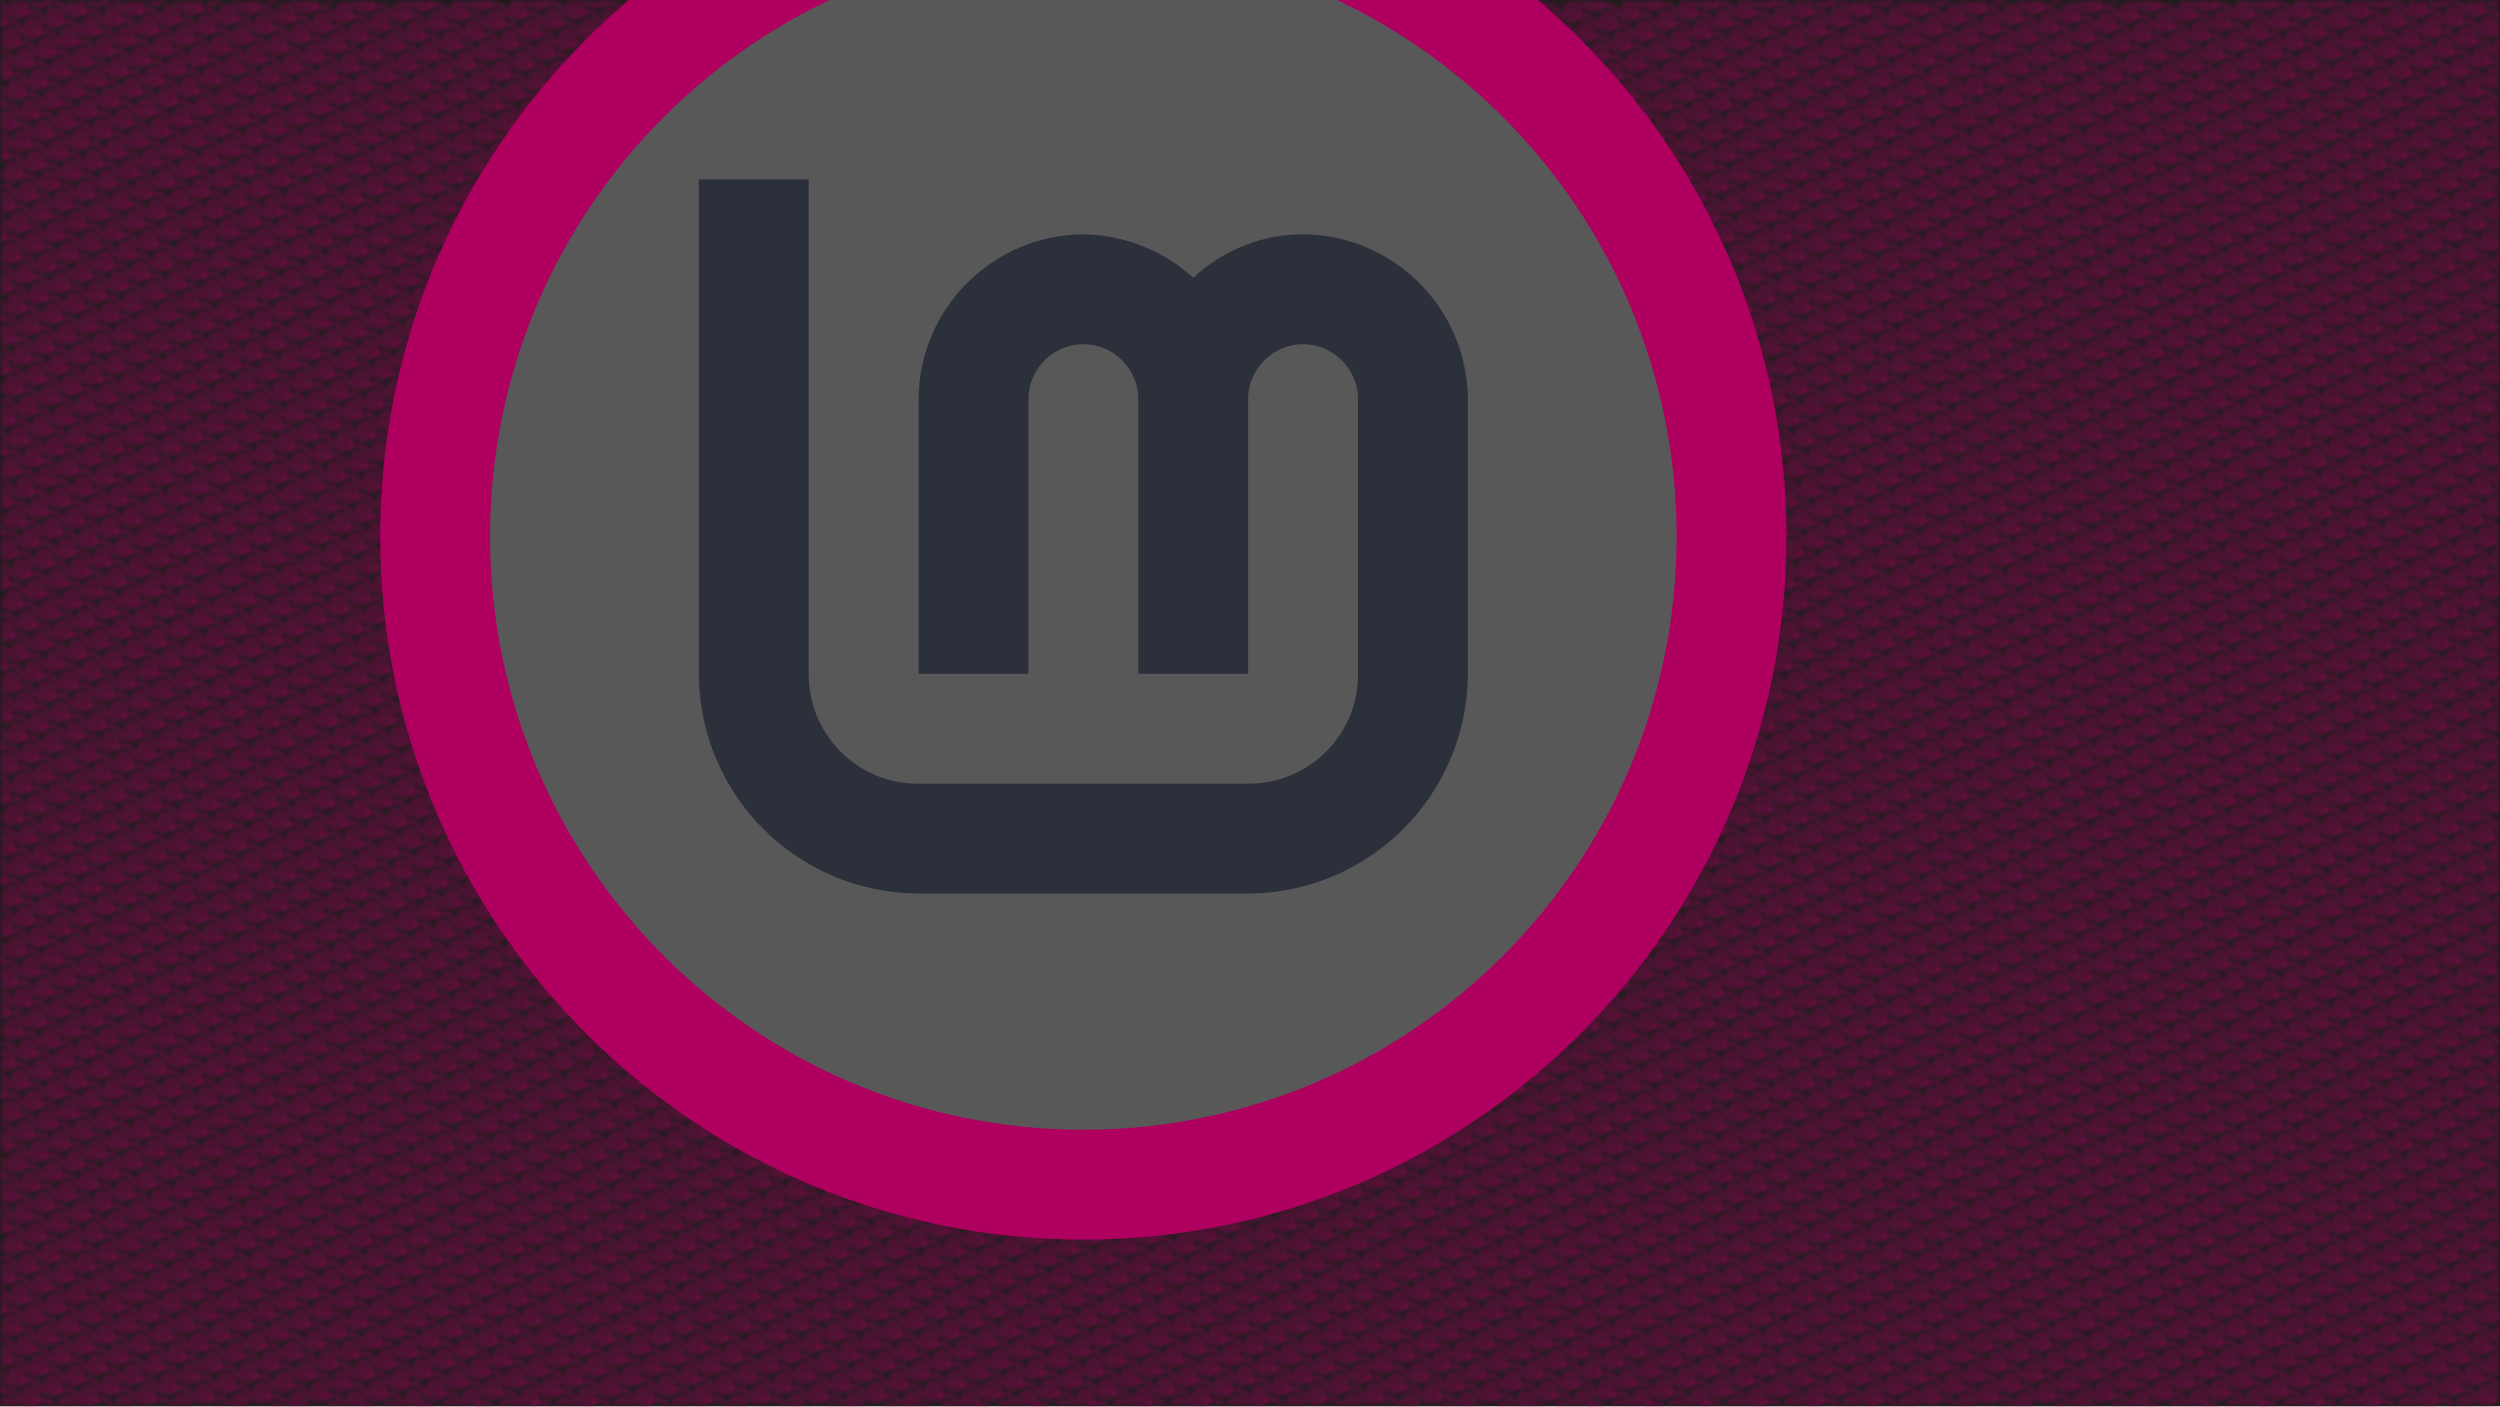
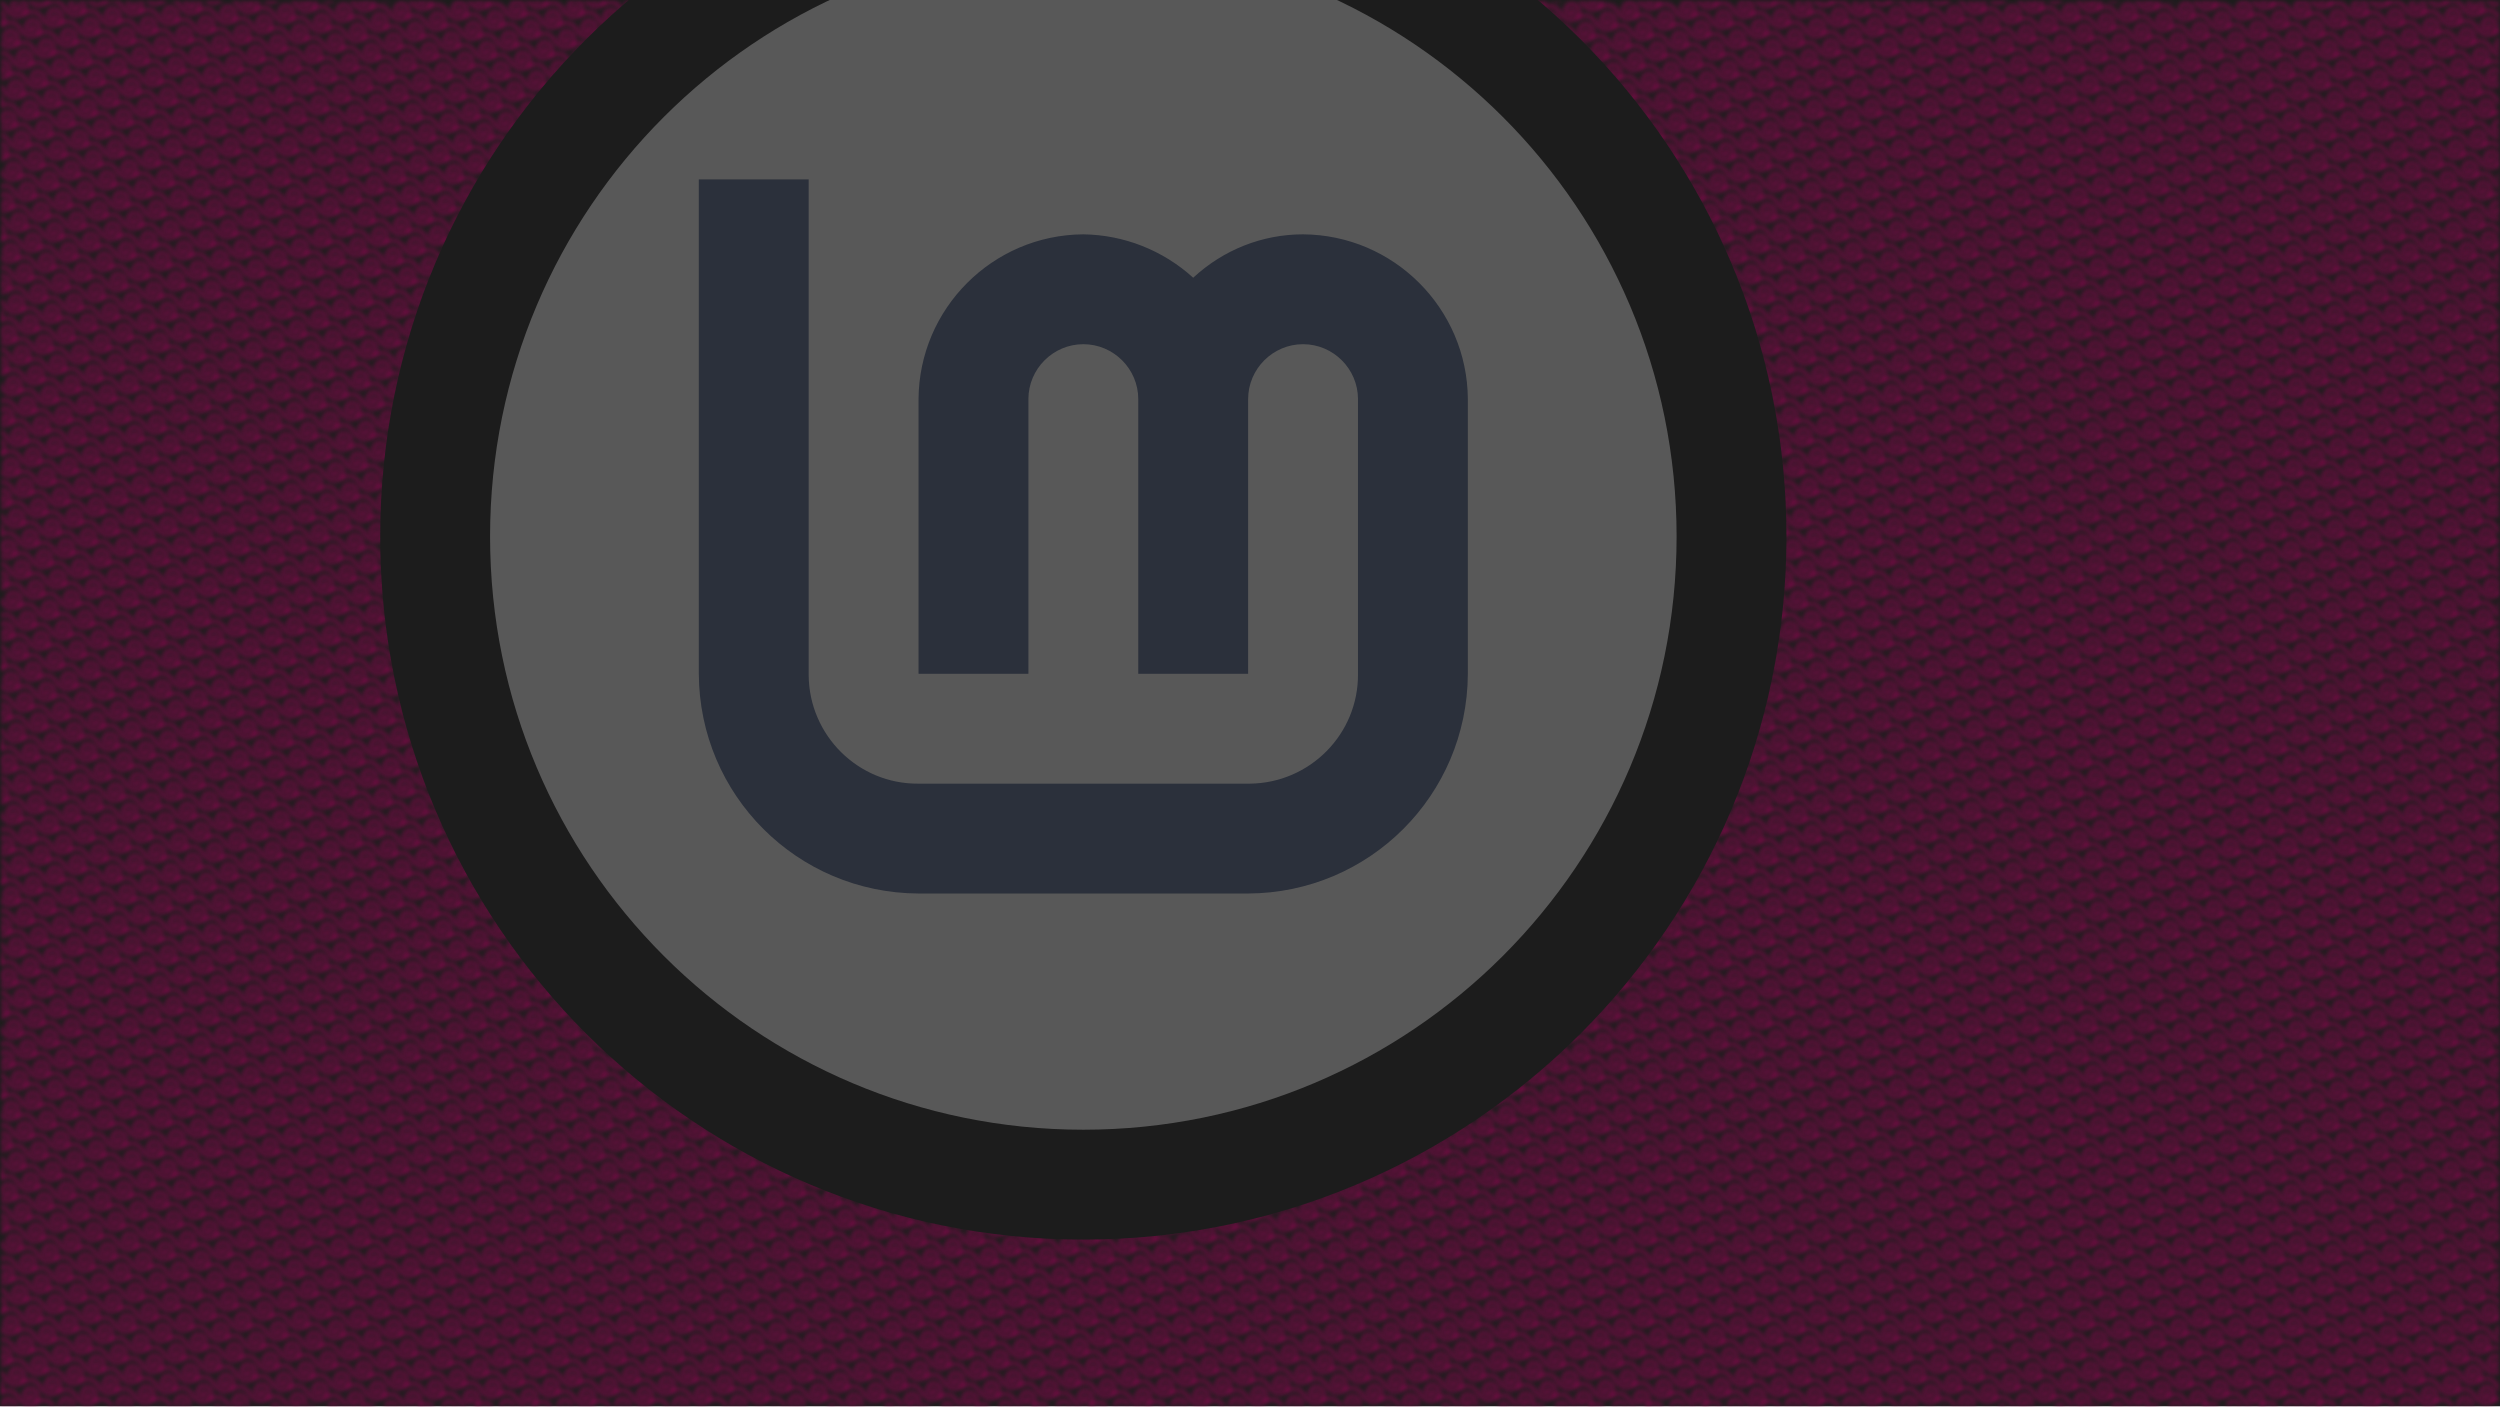
<svg xmlns="http://www.w3.org/2000/svg" height="1080" version="1.1" viewBox="0 0 1920 1080" width="1920">
  <defs>
    <symbol id="linux-mint-logo" x="50%" y="50%" width="256" height="256" viewBox="0 0 256 256">
-       <circle cx="128" cy="128" fill="#af005f" r="128" />
+       <circle cx="128" cy="128" fill="#1c1c1c" r="128" />
      <circle cx="128" cy="128" fill="#585858" r="108" />
      <path fill="#2b303b" d="M58,63v90c0.1,22.1,17.9,39.9,40,40h60c22.1-0.1,39.9-17.9,40-40v-50c-0.1-16.5-13.5-29.9-30-30c-7.4,0-14.5,2.8-20,7.9c-5.5-5-12.6-7.8-20-7.9c-16.5,0.1-29.9,13.5-30,30v50h20v-50 c0-5.5,4.5-10,10-10c5.5,0,10,4.5,10,10v50h20v-50c0-5.5,4.5-10,10-10s10,4.5,10,10v50c0.1,11-8.8,19.9-19.7,20c-0.1,0-0.2,0-0.3,0 H98c-11,0.1-19.9-8.8-20-19.7c0-0.1,0-0.2,0-0.3V63H58z" />
    </symbol>
    <pattern id="wave-pattern" width="35.584" height="30.585" patternUnits="userSpaceOnUse" patternTransform="scale(0.8) rotate(15)">
      <path stroke-width="1" stroke="none" fill="#af005f" d="M36.908 9.243c-5.014 0-7.266 3.575-7.266 7.117 0 3.376 2.45 5.726 5.959 5.726 1.307 0 2.45-.463 3.244-1.307.744-.811 1.125-1.903 1.042-3.095-.066-.811-.546-1.655-1.274-2.185-.596-.447-1.639-.894-3.162-.546-.48.1-.778.58-.662 1.06.1.48.58.777 1.06.661.695-.149 1.274-.066 1.705.249.364.265.546.645.562.893.05.679-.165 1.308-.579 1.755-.446.48-1.125.744-1.936.744-2.55 0-4.188-1.538-4.188-3.938 0-2.466 1.44-5.347 5.495-5.347 2.897 0 6.008 1.888 6.388 6.058.166 1.804.067 5.147-2.598 7.034a.868.868 0 00-.142.122c-1.311.783-2.87 1.301-4.972 1.301-4.088 0-6.123-1.952-8.275-4.021-2.317-2.218-4.7-4.518-9.517-4.518-4.094 0-6.439 1.676-8.479 3.545.227-1.102.289-2.307.17-3.596-.496-5.263-4.567-7.662-8.159-7.662-5.015 0-7.265 3.574-7.265 7.116 0 3.377 2.45 5.727 5.958 5.727 1.307 0 2.449-.463 3.243-1.308.745-.81 1.126-1.903 1.043-3.095-.066-.81-.546-1.654-1.274-2.184-.596-.447-1.639-.894-3.161-.546-.48.1-.778.58-.662 1.06.099.48.579.777 1.059.66.695-.148 1.275-.065 1.705.25.364.264.546.645.563.893.05.679-.166 1.307-.58 1.754-.447.48-1.125.745-1.936.745-2.549 0-4.188-1.539-4.188-3.939 0-2.466 1.44-5.345 5.495-5.345 2.897 0 6.008 1.87 6.389 6.057.163 1.781.064 5.06-2.504 6.96-1.36.864-2.978 1.447-5.209 1.447-4.088 0-6.124-1.952-8.275-4.021-2.317-2.218-4.7-4.518-9.516-4.518v1.787c4.088 0 6.123 1.953 8.275 4.022 2.317 2.218 4.7 4.518 9.516 4.518 4.8 0 7.2-2.3 9.517-4.518 2.151-2.069 4.187-4.022 8.275-4.022s6.124 1.953 8.275 4.022c2.318 2.218 4.701 4.518 9.517 4.518 4.8 0 7.2-2.3 9.516-4.518 2.152-2.069 4.188-4.022 8.276-4.022s6.123 1.953 8.275 4.022c2.317 2.218 4.7 4.518 9.517 4.518v-1.788c-4.088 0-6.124-1.952-8.275-4.021-2.318-2.218-4.701-4.518-9.517-4.518-4.103 0-6.45 1.683-8.492 3.556.237-1.118.304-2.343.184-3.656-.497-5.263-4.568-7.663-8.16-7.663z" />
      <path stroke-width="1" stroke="none" fill="#af005f" d="M23.42 41.086a.896.896 0 01-.729-.38.883.883 0 01.215-1.242c2.665-1.887 2.764-5.23 2.599-7.034-.38-4.187-3.492-6.058-6.389-6.058-4.055 0-5.495 2.88-5.495 5.346 0 2.4 1.639 3.94 4.188 3.94.81 0 1.49-.265 1.936-.745.414-.447.63-1.076.58-1.755-.017-.248-.2-.629-.547-.893-.43-.315-1.026-.398-1.704-.249a.868.868 0 01-1.06-.662.868.868 0 01.662-1.059c1.523-.348 2.566.1 3.161.546.729.53 1.209 1.374 1.275 2.185.083 1.191-.298 2.284-1.043 3.095-.794.844-1.936 1.307-3.244 1.307-3.508 0-5.958-2.35-5.958-5.726 0-3.542 2.25-7.117 7.266-7.117 3.591 0 7.663 2.4 8.16 7.663.347 3.79-.828 6.868-3.344 8.656a.824.824 0 01-.53.182zm0-30.585a.896.896 0 01-.729-.38.883.883 0 01.215-1.242c2.665-1.887 2.764-5.23 2.599-7.034-.381-4.187-3.493-6.058-6.389-6.058-4.055 0-5.495 2.88-5.495 5.346 0 2.4 1.639 3.94 4.188 3.94.81 0 1.49-.266 1.936-.746.414-.446.629-1.075.58-1.754-.017-.248-.2-.629-.547-.894-.43-.314-1.026-.397-1.705-.248A.868.868 0 0117.014.77a.868.868 0 01.662-1.06c1.523-.347 2.566.1 3.161.547.729.53 1.209 1.374 1.275 2.185.083 1.191-.298 2.284-1.043 3.095-.794.844-1.936 1.307-3.244 1.307-3.508 0-5.958-2.35-5.958-5.726 0-3.542 2.25-7.117 7.266-7.117 3.591 0 7.663 2.4 8.16 7.663.347 3.79-.828 6.868-3.344 8.656a.824.824 0 01-.53.182zm29.956 1.572c-4.8 0-7.2-2.3-9.517-4.518-2.151-2.069-4.187-4.022-8.275-4.022S29.46 5.486 27.31 7.555c-2.317 2.218-4.7 4.518-9.517 4.518-4.8 0-7.2-2.3-9.516-4.518C6.124 5.486 4.088 3.533 0 3.533s-6.124 1.953-8.275 4.022c-2.317 2.218-4.7 4.518-9.517 4.518-4.8 0-7.2-2.3-9.516-4.518-2.152-2.069-4.188-4.022-8.276-4.022V1.746c4.8 0 7.2 2.3 9.517 4.518 2.152 2.069 4.187 4.022 8.275 4.022s6.124-1.953 8.276-4.022C-7.2 4.046-4.816 1.746 0 1.746c4.8 0 7.2 2.3 9.517 4.518 2.151 2.069 4.187 4.022 8.275 4.022s6.124-1.953 8.275-4.022c2.318-2.218 4.7-4.518 9.517-4.518 4.8 0 7.2 2.3 9.517 4.518 2.151 2.069 4.187 4.022 8.275 4.022s6.124-1.953 8.275-4.022c2.317-2.218 4.7-4.518 9.517-4.518v1.787c-4.088 0-6.124 1.953-8.275 4.022-2.317 2.234-4.717 4.518-9.517 4.518z" />
    </pattern>
    <filter id="gaussian-blur">
      <feGaussianBlur in="SourceGraphic" stdDeviation="2" />
    </filter>
  </defs>
  <rect width="100%" height="100%" fill="#1c1c1c" />
  <rect width="100%" height="100%" fill="url(#wave-pattern)" filter="url(#gaussian-blur)" />
  <g transform="translate(-128, -128)">
    <use href="#linux-mint-logo" />
  </g>
</svg>
